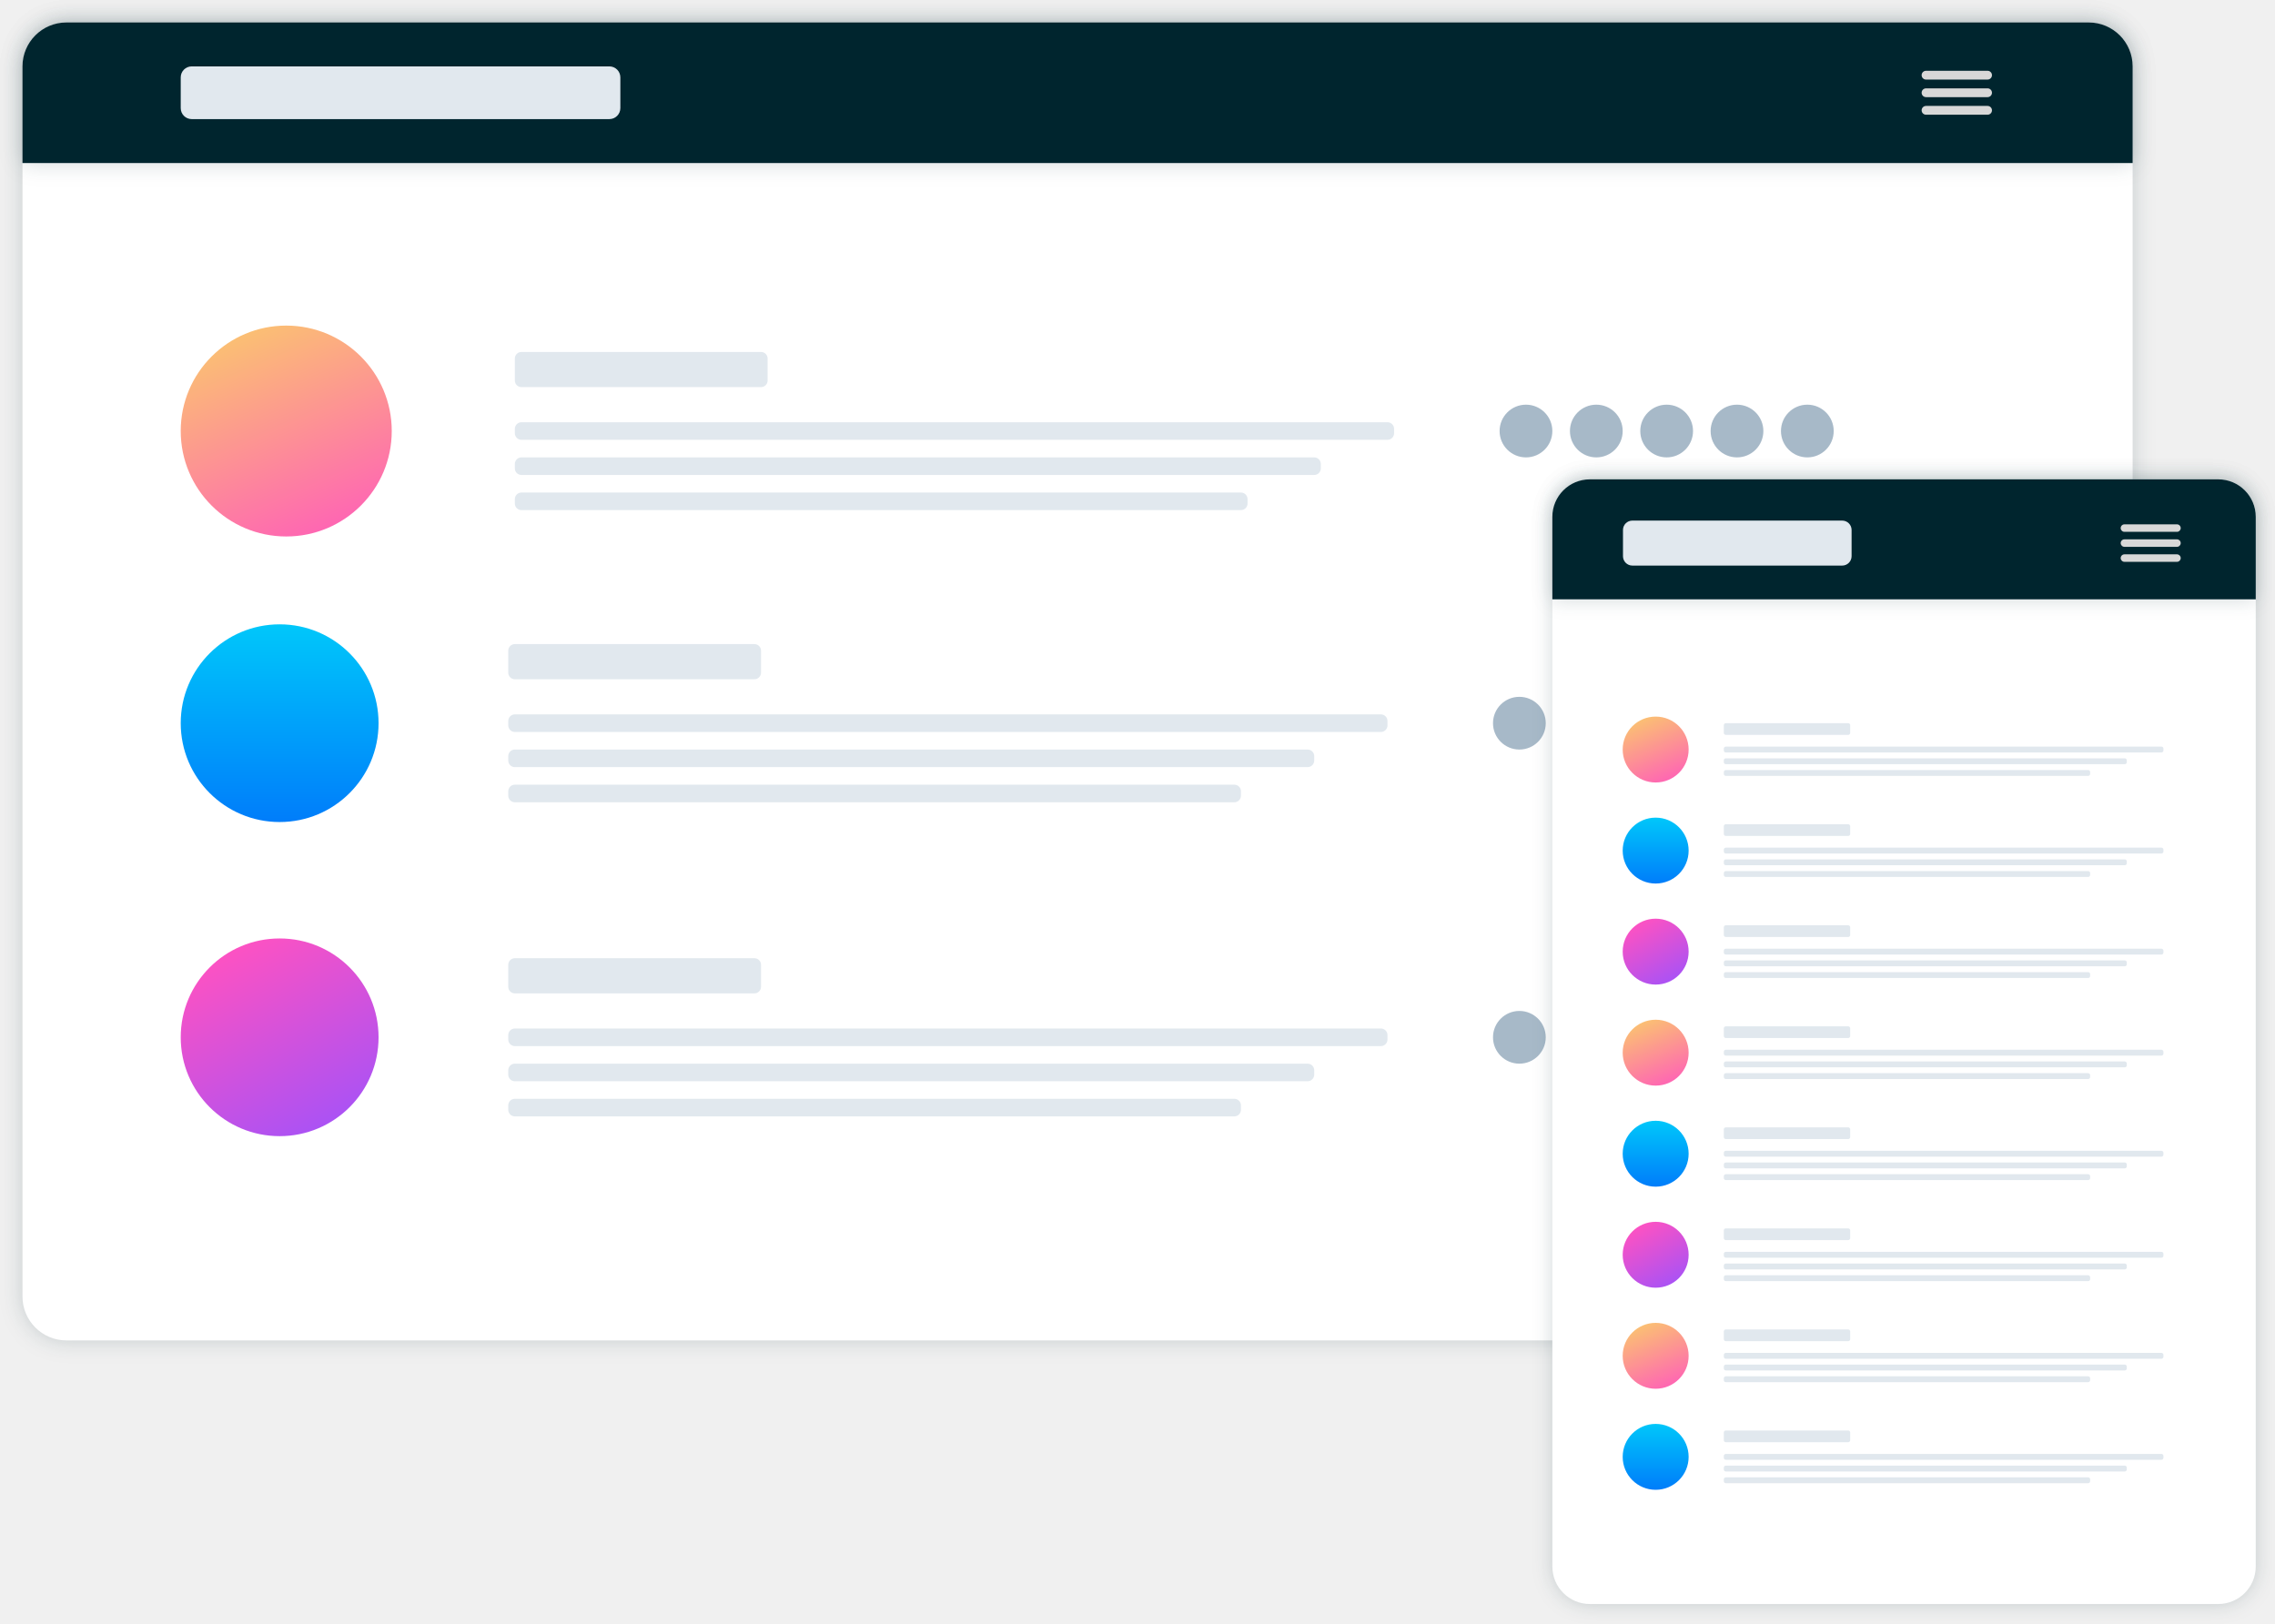
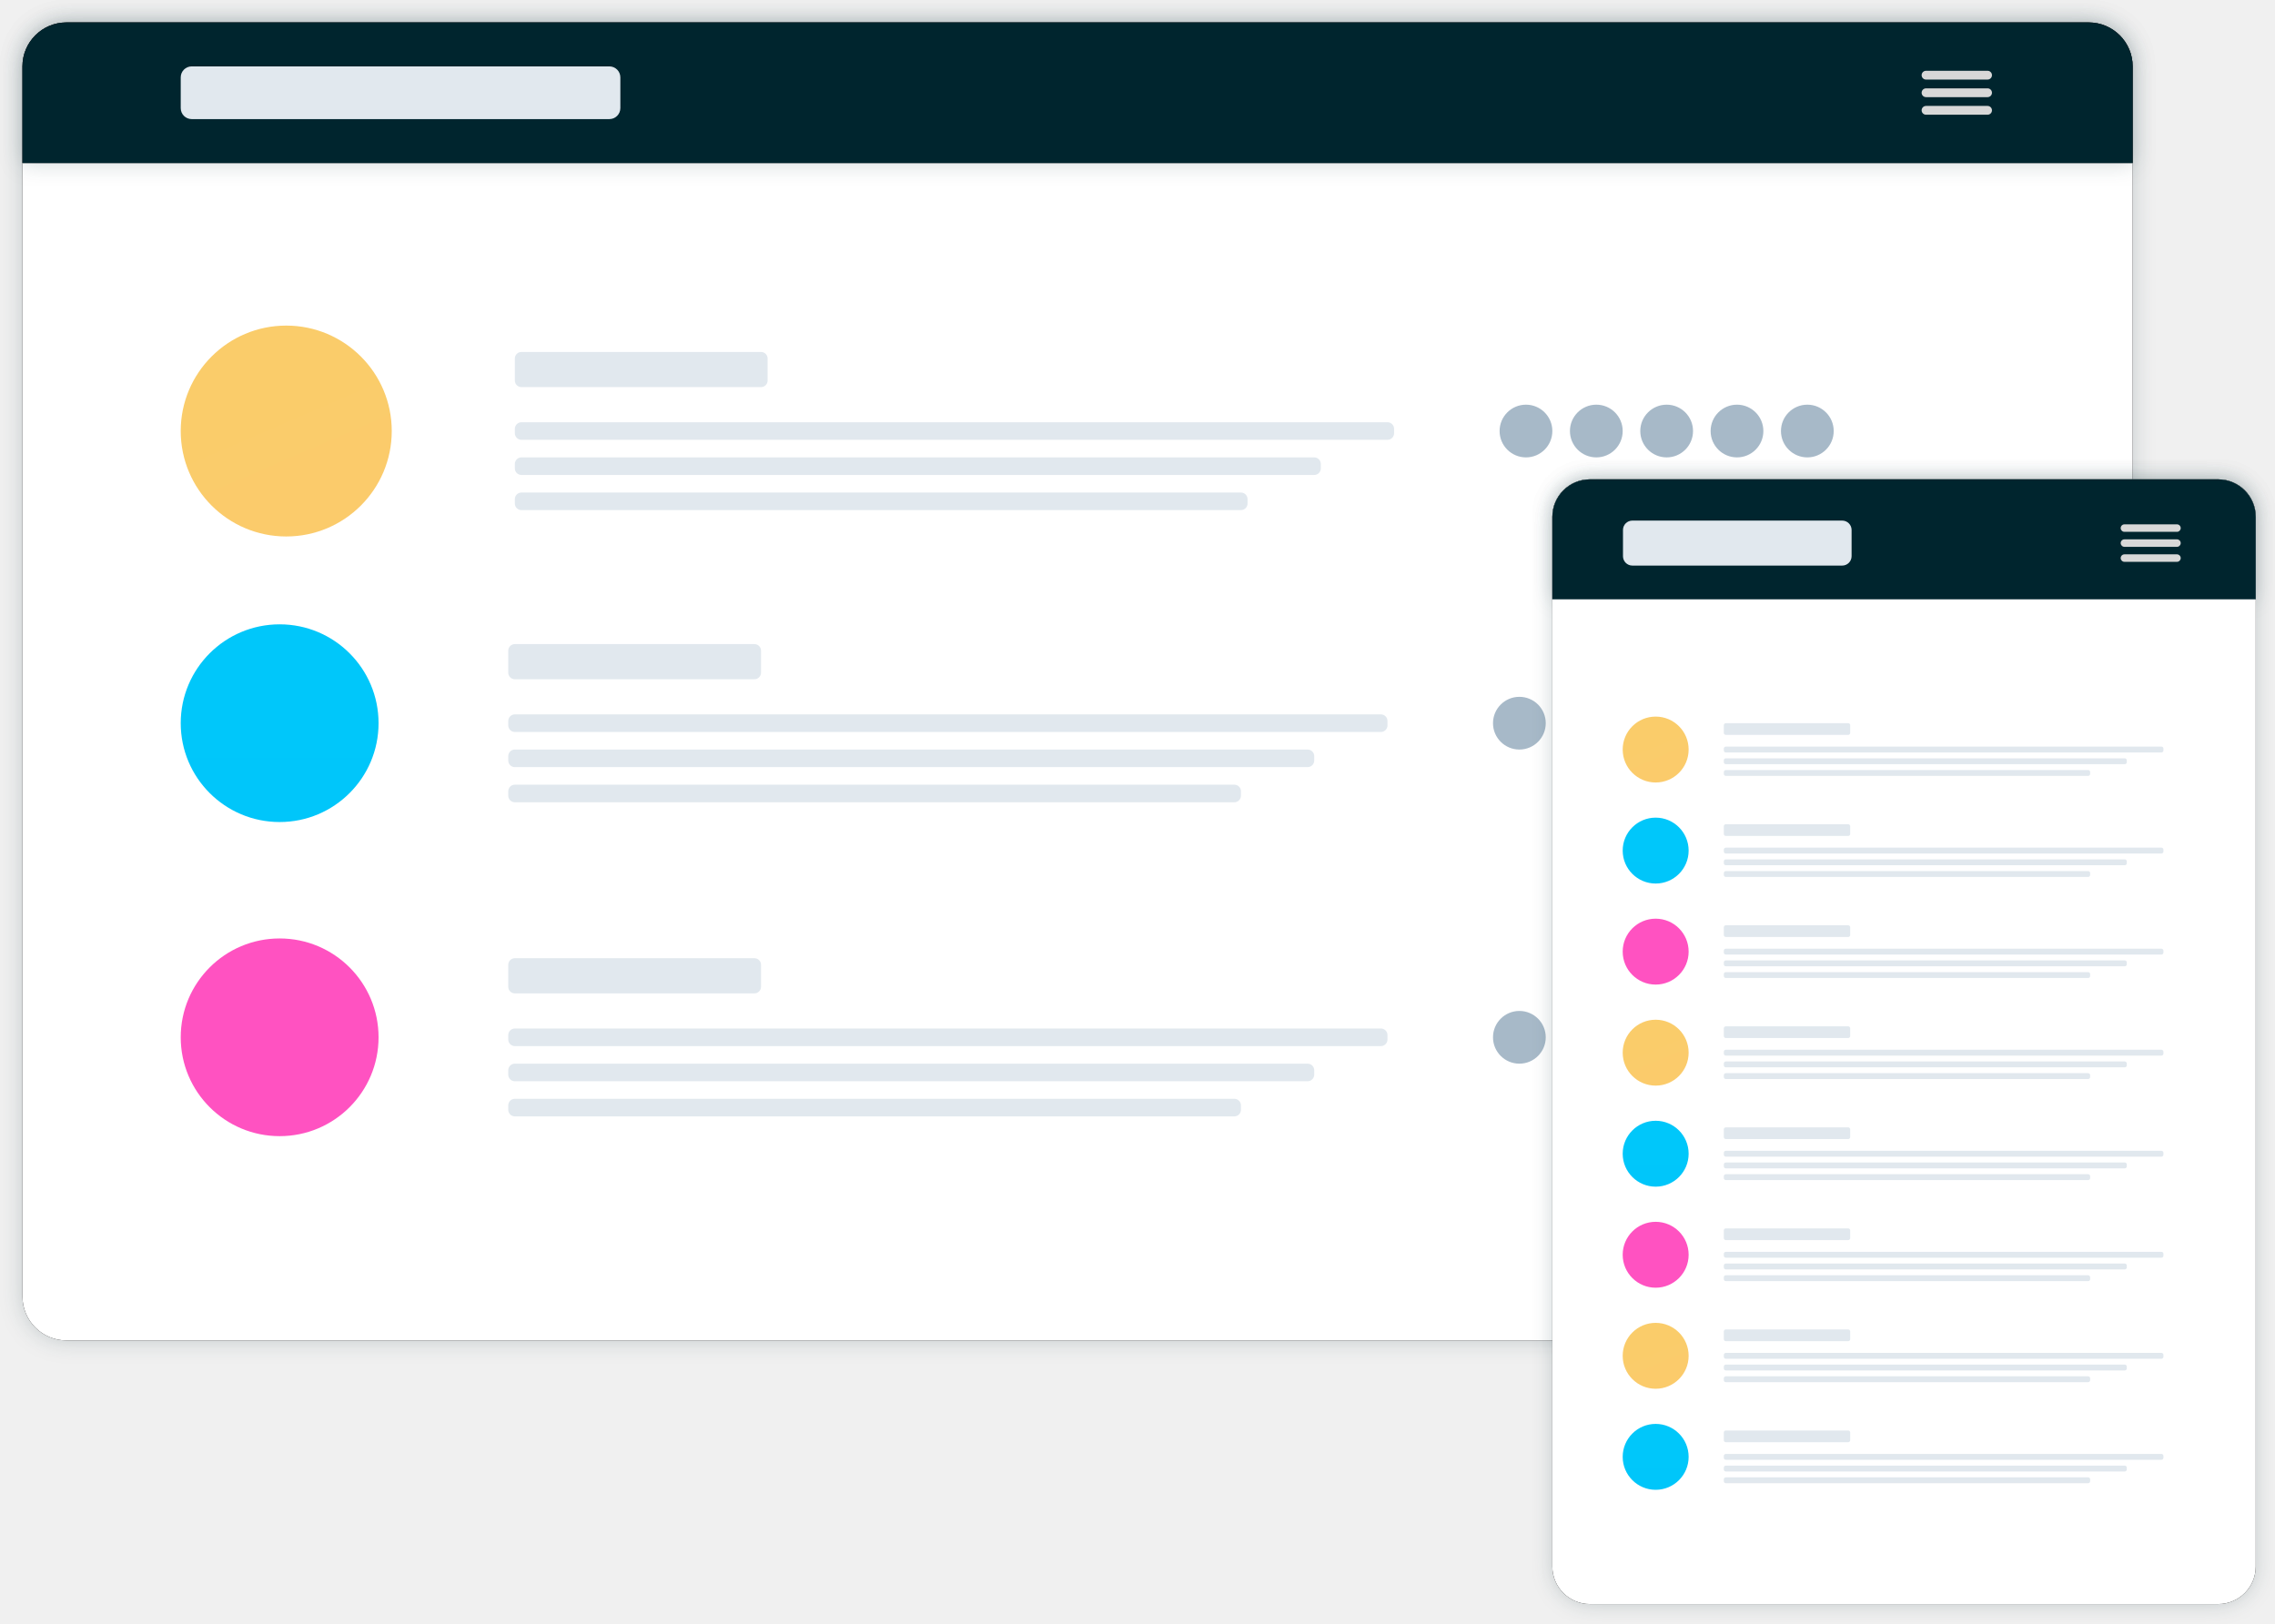
- <svg xmlns="http://www.w3.org/2000/svg" xmlns:xlink="http://www.w3.org/1999/xlink" width="709" height="506">
-   <defs>
-     <rect id="b" width="657.638" height="410.833" rx="13.701" />
-     <filter x="-1.6%" y="-2.6%" width="103.2%" height="105.1%" filterUnits="objectBoundingBox" id="a">
-       <feOffset in="SourceAlpha" result="shadowOffsetOuter1" />
-       <feGaussianBlur stdDeviation="3.5" in="shadowOffsetOuter1" result="shadowBlurOuter1" />
-       <feColorMatrix values="0 0 0 0 0 0 0 0 0 0.145 0 0 0 0 0.18 0 0 0 0.182 0" in="shadowBlurOuter1" />
-     </filter>
-     <path d="M13.7 0h630.237c7.567 0 13.7 6.134 13.7 13.7v30.122H0V13.701C0 6.134 6.134 0 13.7 0z" id="d" />
-     <filter x="-1.6%" y="-24%" width="103.2%" height="147.9%" filterUnits="objectBoundingBox" id="c">
-       <feOffset in="SourceAlpha" result="shadowOffsetOuter1" />
-       <feGaussianBlur stdDeviation="3.5" in="shadowOffsetOuter1" result="shadowBlurOuter1" />
-       <feColorMatrix values="0 0 0 0 0 0 0 0 0 0.145 0 0 0 0 0.18 0 0 0 0.182 0" in="shadowBlurOuter1" />
-     </filter>
-     <linearGradient x1="14.811%" y1="-22.362%" x2="75.996%" y2="119.406%" id="e">
-       <stop stop-color="#FAD961" offset="0%" />
-       <stop stop-color="#FF52C1" offset="100%" />
-     </linearGradient>
-     <linearGradient x1="50%" y1="0%" x2="50%" y2="100%" id="f">
-       <stop stop-color="#00C7FA" offset="0%" />
-       <stop stop-color="#007DFA" offset="100%" />
-     </linearGradient>
-     <linearGradient x1="28.973%" y1="0%" x2="90.2%" y2="111.244%" id="g">
-       <stop stop-color="#FF52C1" offset="0%" />
-       <stop stop-color="#9952FF" offset="100%" />
-     </linearGradient>
-     <path d="M11.691 0h195.83c6.457 0 11.692 5.234 11.692 11.691v327.195c0 6.457-5.235 11.692-11.692 11.692H11.691C5.234 350.578 0 345.343 0 338.886V11.691C0 5.234 5.234 0 11.691 0z" id="i" />
-     <filter x="-4.1%" y="-2.6%" width="108.2%" height="105.1%" filterUnits="objectBoundingBox" id="h">
-       <feOffset in="SourceAlpha" result="shadowOffsetOuter1" />
-       <feGaussianBlur stdDeviation="3" in="shadowOffsetOuter1" result="shadowBlurOuter1" />
-       <feColorMatrix values="0 0 0 0 0 0 0 0 0 0.145 0 0 0 0 0.18 0 0 0 0.182 0" in="shadowBlurOuter1" />
-     </filter>
-     <path d="M11.691 0h195.83c6.457 0 11.692 5.234 11.692 11.691v25.704H0V11.691C0 5.234 5.234 0 11.691 0z" id="k" />
-     <filter x="-4.1%" y="-24.1%" width="108.2%" height="148.1%" filterUnits="objectBoundingBox" id="j">
-       <feOffset in="SourceAlpha" result="shadowOffsetOuter1" />
-       <feGaussianBlur stdDeviation="3" in="shadowOffsetOuter1" result="shadowBlurOuter1" />
-       <feColorMatrix values="0 0 0 0 0 0 0 0 0 0.145 0 0 0 0 0.18 0 0 0 0.182 0" in="shadowBlurOuter1" />
-     </filter>
-   </defs>
-   <g fill="none" fill-rule="evenodd">
-     <g transform="translate(7 7)">
-       <use fill="#000" filter="url(#a)" xlink:href="#b" />
-       <use fill="#FFF" xlink:href="#b" />
-       <use fill="#000" filter="url(#c)" xlink:href="#d" />
-       <use fill="#00252E" xlink:href="#d" />
-       <rect fill="#E1E8EE" x="49.323" y="13.694" width="137.008" height="16.433" rx="3.425" />
-       <g transform="translate(591.874 15.064)" fill="#D8D8D8">
-         <rect width="21.921" height="2.739" rx="1.369" />
-         <rect y="5.478" width="21.921" height="2.739" rx="1.369" />
-         <rect y="10.956" width="21.921" height="2.739" rx="1.369" />
-       </g>
-       <g transform="translate(49.323 94.492)">
-         <ellipse fill="url(#e)" cx="32.882" cy="32.867" rx="32.882" ry="32.867" />
-         <g transform="translate(104.126 8.217)" fill="#E1E8EE">
-           <rect width="78.78" height="10.956" rx="2.055" />
-           <rect y="21.911" width="274.016" height="5.478" rx="2.055" />
-           <rect y="32.867" width="251.181" height="5.478" rx="2.055" />
-           <rect y="43.822" width="228.346" height="5.478" rx="2.055" />
-         </g>
-         <g transform="translate(411.024 24.65)" fill="#A7B9C8">
-           <ellipse cx="8.22" cy="8.217" rx="8.22" ry="8.217" />
-           <ellipse cx="52.063" cy="8.217" rx="8.22" ry="8.217" />
-           <ellipse cx="30.142" cy="8.217" rx="8.22" ry="8.217" />
-           <ellipse cx="73.984" cy="8.217" rx="8.22" ry="8.217" />
-           <ellipse cx="95.906" cy="8.217" rx="8.22" ry="8.217" />
-         </g>
-       </g>
-       <g transform="translate(49.323 187.614)">
-         <ellipse fill="url(#f)" cx="30.827" cy="30.813" rx="30.827" ry="30.813" />
-         <g transform="translate(102.07 6.162)" fill="#E1E8EE">
-           <rect width="78.78" height="10.956" rx="2.055" />
-           <rect y="21.911" width="274.016" height="5.478" rx="2.055" />
-           <rect y="32.867" width="251.181" height="5.478" rx="2.055" />
-           <rect y="43.822" width="228.346" height="5.478" rx="2.055" />
-         </g>
-         <g transform="translate(408.969 22.596)" fill="#A7B9C8">
-           <ellipse cx="8.22" cy="8.217" rx="8.22" ry="8.217" />
-           <ellipse cx="52.063" cy="8.217" rx="8.22" ry="8.217" />
-           <ellipse cx="30.142" cy="8.217" rx="8.22" ry="8.217" />
-         </g>
-       </g>
-       <g transform="translate(49.323 285.53)">
-         <ellipse fill="url(#g)" cx="30.827" cy="30.813" rx="30.827" ry="30.813" />
-         <g transform="translate(102.07 6.162)" fill="#E1E8EE">
-           <rect width="78.78" height="10.956" rx="2.055" />
-           <rect y="21.911" width="274.016" height="5.478" rx="2.055" />
-           <rect y="32.867" width="251.181" height="5.478" rx="2.055" />
-           <rect y="43.822" width="228.346" height="5.478" rx="2.055" />
-         </g>
-         <g transform="translate(408.969 22.596)" fill="#A7B9C8">
-           <ellipse cx="8.22" cy="8.217" rx="8.22" ry="8.217" />
-           <ellipse cx="52.063" cy="8.217" rx="8.22" ry="8.217" />
-           <ellipse cx="30.142" cy="8.217" rx="8.22" ry="8.217" />
-           <ellipse cx="73.984" cy="8.217" rx="8.22" ry="8.217" />
+ <svg xmlns="http://www.w3.org/2000/svg" width="709" height="506" viewBox="0 0 709 506" fill="none">
+   <g id="illustration-mockups">
+     <g id="desktop">
+       <g id="Vector" filter="url(#filter0_d_1_7)">
+         <path d="M650.937 7H20.701C13.134 7 7 13.134 7 20.701V404.132C7 411.699 13.134 417.833 20.701 417.833H650.937C658.504 417.833 664.638 411.699 664.638 404.132V20.701C664.638 13.134 658.504 7 650.937 7Z" fill="black" />
+       </g>
+       <path id="Vector_2" d="M650.937 7H20.701C13.134 7 7 13.134 7 20.701V404.132C7 411.699 13.134 417.833 20.701 417.833H650.937C658.504 417.833 664.638 411.699 664.638 404.132V20.701C664.638 13.134 658.504 7 650.937 7Z" fill="white" />
+       <g id="Vector_3" filter="url(#filter1_d_1_7)">
+         <path d="M20.7 7H650.937C658.504 7 664.637 13.134 664.637 20.7V50.822H7V20.701C7 13.134 13.134 7 20.7 7Z" fill="black" />
+       </g>
+       <path id="Vector_4" d="M20.7 7H650.937C658.504 7 664.637 13.134 664.637 20.7V50.822H7V20.701C7 13.134 13.134 7 20.7 7Z" fill="#00252E" />
+       <path id="Vector_5" d="M189.906 20.694H59.748C57.856 20.694 56.323 22.227 56.323 24.119V33.702C56.323 35.594 57.856 37.127 59.748 37.127H189.906C191.798 37.127 193.331 35.594 193.331 33.702V24.119C193.331 22.227 191.798 20.694 189.906 20.694Z" fill="#E1E8EE" />
+       <g id="Group">
+         <path id="Vector_6" d="M619.426 22.064H600.243C599.487 22.064 598.874 22.677 598.874 23.433V23.434C598.874 24.19 599.487 24.803 600.243 24.803H619.426C620.182 24.803 620.795 24.19 620.795 23.434V23.433C620.795 22.677 620.182 22.064 619.426 22.064Z" fill="#D8D8D8" />
+         <path id="Vector_7" d="M619.426 27.542H600.243C599.487 27.542 598.874 28.155 598.874 28.911V28.912C598.874 29.668 599.487 30.281 600.243 30.281H619.426C620.182 30.281 620.795 29.668 620.795 28.912V28.911C620.795 28.155 620.182 27.542 619.426 27.542Z" fill="#D8D8D8" />
+         <path id="Vector_8" d="M619.426 33.02H600.243C599.487 33.02 598.874 33.633 598.874 34.389V34.39C598.874 35.146 599.487 35.759 600.243 35.759H619.426C620.182 35.759 620.795 35.146 620.795 34.39V34.389C620.795 33.633 620.182 33.02 619.426 33.02Z" fill="#D8D8D8" />
+       </g>
+       <g id="desktop__item">
+         <path id="Vector_9" d="M89.205 167.226C107.365 167.226 122.087 152.511 122.087 134.359C122.087 116.207 107.365 101.492 89.205 101.492C71.045 101.492 56.323 116.207 56.323 134.359C56.323 152.511 71.045 167.226 89.205 167.226Z" fill="url(#paint0_linear_1_7)" />
+         <g id="Group_2">
+           <path id="Vector_10" d="M237.174 109.709H162.504C161.369 109.709 160.449 110.629 160.449 111.764V118.61C160.449 119.745 161.369 120.665 162.504 120.665H237.174C238.309 120.665 239.229 119.745 239.229 118.61V111.764C239.229 110.629 238.309 109.709 237.174 109.709Z" fill="#E1E8EE" />
+           <path id="Vector_11" d="M432.41 131.62H162.504C161.369 131.62 160.449 132.54 160.449 133.675V135.043C160.449 136.178 161.369 137.098 162.504 137.098H432.41C433.545 137.098 434.465 136.178 434.465 135.043V133.675C434.465 132.54 433.545 131.62 432.41 131.62Z" fill="#E1E8EE" />
+           <path id="Vector_12" d="M409.575 142.576H162.504C161.369 142.576 160.449 143.496 160.449 144.631V145.999C160.449 147.134 161.369 148.054 162.504 148.054H409.575C410.71 148.054 411.63 147.134 411.63 145.999V144.631C411.63 143.496 410.71 142.576 409.575 142.576Z" fill="#E1E8EE" />
+           <path id="Vector_13" d="M386.74 153.531H162.504C161.369 153.531 160.449 154.451 160.449 155.586V156.954C160.449 158.089 161.369 159.009 162.504 159.009H386.74C387.875 159.009 388.795 158.089 388.795 156.954V155.586C388.795 154.451 387.875 153.531 386.74 153.531Z" fill="#E1E8EE" />
+         </g>
+         <g id="Group_3">
+           <path id="Vector_14" d="M475.567 142.576C480.107 142.576 483.787 138.897 483.787 134.359C483.787 129.821 480.107 126.142 475.567 126.142C471.027 126.142 467.347 129.821 467.347 134.359C467.347 138.897 471.027 142.576 475.567 142.576Z" fill="#A7B9C8" />
+           <path id="Vector_15" d="M519.41 142.576C523.95 142.576 527.63 138.897 527.63 134.359C527.63 129.821 523.95 126.142 519.41 126.142C514.87 126.142 511.19 129.821 511.19 134.359C511.19 138.897 514.87 142.576 519.41 142.576Z" fill="#A7B9C8" />
+           <path id="Vector_16" d="M497.489 142.576C502.029 142.576 505.709 138.897 505.709 134.359C505.709 129.821 502.029 126.142 497.489 126.142C492.949 126.142 489.269 129.821 489.269 134.359C489.269 138.897 492.949 142.576 497.489 142.576Z" fill="#A7B9C8" />
+           <path id="Vector_17" d="M541.331 142.576C545.871 142.576 549.551 138.897 549.551 134.359C549.551 129.821 545.871 126.142 541.331 126.142C536.791 126.142 533.111 129.821 533.111 134.359C533.111 138.897 536.791 142.576 541.331 142.576Z" fill="#A7B9C8" />
+           <path id="Vector_18" d="M563.253 142.576C567.793 142.576 571.473 138.897 571.473 134.359C571.473 129.821 567.793 126.142 563.253 126.142C558.713 126.142 555.033 129.821 555.033 134.359C555.033 138.897 558.713 142.576 563.253 142.576Z" fill="#A7B9C8" />
+         </g>
+       </g>
+       <g id="desktop__item_2">
+         <path id="Vector_19" d="M87.15 256.24C104.175 256.24 117.977 242.445 117.977 225.427C117.977 208.409 104.175 194.614 87.15 194.614C70.125 194.614 56.323 208.409 56.323 225.427C56.323 242.445 70.125 256.24 87.15 256.24Z" fill="url(#paint1_linear_1_7)" />
+         <g id="Group_4">
+           <path id="Vector_20" d="M235.118 200.776H160.448C159.313 200.776 158.393 201.696 158.393 202.831V209.677C158.393 210.812 159.313 211.732 160.448 211.732H235.118C236.253 211.732 237.173 210.812 237.173 209.677V202.831C237.173 201.696 236.253 200.776 235.118 200.776Z" fill="#E1E8EE" />
+           <path id="Vector_21" d="M430.354 222.687H160.448C159.313 222.687 158.393 223.607 158.393 224.742V226.11C158.393 227.245 159.313 228.165 160.448 228.165H430.354C431.489 228.165 432.409 227.245 432.409 226.11V224.742C432.409 223.607 431.489 222.687 430.354 222.687Z" fill="#E1E8EE" />
+           <path id="Vector_22" d="M407.519 233.643H160.448C159.313 233.643 158.393 234.563 158.393 235.698V237.066C158.393 238.201 159.313 239.121 160.448 239.121H407.519C408.654 239.121 409.574 238.201 409.574 237.066V235.698C409.574 234.563 408.654 233.643 407.519 233.643Z" fill="#E1E8EE" />
+           <path id="Vector_23" d="M384.684 244.598H160.448C159.313 244.598 158.393 245.518 158.393 246.653V248.021C158.393 249.156 159.313 250.076 160.448 250.076H384.684C385.819 250.076 386.739 249.156 386.739 248.021V246.653C386.739 245.518 385.819 244.598 384.684 244.598Z" fill="#E1E8EE" />
+         </g>
+         <g id="Group_5">
+           <path id="Vector_24" d="M473.512 233.644C478.052 233.644 481.732 229.965 481.732 225.427C481.732 220.889 478.052 217.21 473.512 217.21C468.972 217.21 465.292 220.889 465.292 225.427C465.292 229.965 468.972 233.644 473.512 233.644Z" fill="#A7B9C8" />
+           <path id="Vector_25" d="M517.355 233.644C521.895 233.644 525.575 229.965 525.575 225.427C525.575 220.889 521.895 217.21 517.355 217.21C512.815 217.21 509.135 220.889 509.135 225.427C509.135 229.965 512.815 233.644 517.355 233.644Z" fill="#A7B9C8" />
+           <path id="Vector_26" d="M495.434 233.644C499.974 233.644 503.654 229.965 503.654 225.427C503.654 220.889 499.974 217.21 495.434 217.21C490.894 217.21 487.214 220.889 487.214 225.427C487.214 229.965 490.894 233.644 495.434 233.644Z" fill="#A7B9C8" />
+         </g>
+       </g>
+       <g id="desktop__item_3">
+         <path id="Vector_27" d="M87.15 354.156C104.175 354.156 117.977 340.361 117.977 323.343C117.977 306.325 104.175 292.53 87.15 292.53C70.125 292.53 56.323 306.325 56.323 323.343C56.323 340.361 70.125 354.156 87.15 354.156Z" fill="url(#paint2_linear_1_7)" />
+         <g id="Group_6">
+           <path id="Vector_28" d="M235.118 298.692H160.448C159.313 298.692 158.393 299.612 158.393 300.747V307.593C158.393 308.728 159.313 309.648 160.448 309.648H235.118C236.253 309.648 237.173 308.728 237.173 307.593V300.747C237.173 299.612 236.253 298.692 235.118 298.692Z" fill="#E1E8EE" />
+           <path id="Vector_29" d="M430.354 320.603H160.448C159.313 320.603 158.393 321.523 158.393 322.658V324.026C158.393 325.161 159.313 326.081 160.448 326.081H430.354C431.489 326.081 432.409 325.161 432.409 324.026V322.658C432.409 321.523 431.489 320.603 430.354 320.603Z" fill="#E1E8EE" />
+           <path id="Vector_30" d="M407.519 331.559H160.448C159.313 331.559 158.393 332.479 158.393 333.614V334.982C158.393 336.117 159.313 337.037 160.448 337.037H407.519C408.654 337.037 409.574 336.117 409.574 334.982V333.614C409.574 332.479 408.654 331.559 407.519 331.559Z" fill="#E1E8EE" />
+           <path id="Vector_31" d="M384.684 342.514H160.448C159.313 342.514 158.393 343.434 158.393 344.569V345.937C158.393 347.072 159.313 347.992 160.448 347.992H384.684C385.819 347.992 386.739 347.072 386.739 345.937V344.569C386.739 343.434 385.819 342.514 384.684 342.514Z" fill="#E1E8EE" />
+         </g>
+         <g id="Group_7">
+           <path id="Vector_32" d="M473.512 331.56C478.052 331.56 481.732 327.881 481.732 323.343C481.732 318.805 478.052 315.126 473.512 315.126C468.972 315.126 465.292 318.805 465.292 323.343C465.292 327.881 468.972 331.56 473.512 331.56Z" fill="#A7B9C8" />
+           <path id="Vector_33" d="M517.355 331.56C521.895 331.56 525.575 327.881 525.575 323.343C525.575 318.805 521.895 315.126 517.355 315.126C512.815 315.126 509.135 318.805 509.135 323.343C509.135 327.881 512.815 331.56 517.355 331.56Z" fill="#A7B9C8" />
+           <path id="Vector_34" d="M495.434 331.56C499.974 331.56 503.654 327.881 503.654 323.343C503.654 318.805 499.974 315.126 495.434 315.126C490.894 315.126 487.214 318.805 487.214 323.343C487.214 327.881 490.894 331.56 495.434 331.56Z" fill="#A7B9C8" />
+           <path id="Vector_35" d="M539.276 331.56C543.816 331.56 547.496 327.881 547.496 323.343C547.496 318.805 543.816 315.126 539.276 315.126C534.736 315.126 531.056 318.805 531.056 323.343C531.056 327.881 534.736 331.56 539.276 331.56Z" fill="#A7B9C8" />
        </g>
      </g>
    </g>
-     <g transform="translate(483.787 149.422)">
-       <use fill="#000" filter="url(#h)" xlink:href="#i" />
-       <use fill="#FFF" xlink:href="#i" />
-     </g>
-     <g transform="translate(483.787 149.422)">
-       <use fill="#000" filter="url(#j)" xlink:href="#k" />
-       <use fill="#00252E" xlink:href="#k" />
-     </g>
-     <g transform="translate(505.8 162.277)">
-       <rect fill="#E1E8EE" width="71.244" height="14.023" rx="2.923" />
-       <g transform="translate(155.111 1.169)" fill="#D8D8D8">
-         <rect width="18.706" height="2.337" rx="1.169" />
-         <rect y="4.674" width="18.706" height="2.337" rx="1.169" />
-         <rect y="9.349" width="18.706" height="2.337" rx="1.169" />
-       </g>
-     </g>
-     <g transform="translate(505.709 223.372)">
-       <ellipse fill="url(#e)" cx="10.276" cy="10.271" rx="10.276" ry="10.271" />
-       <g transform="translate(31.512 2.054)" fill="#E1E8EE">
-         <rect width="39.39" height="3.652" rx=".63" />
-         <rect y="7.304" width="137.008" height="1.826" rx=".63" />
-         <rect y="10.956" width="125.591" height="1.826" rx=".63" />
-         <rect y="14.607" width="114.173" height="1.826" rx=".63" />
-       </g>
-     </g>
-     <g transform="translate(505.709 317.864)">
-       <ellipse fill="url(#e)" cx="10.276" cy="10.271" rx="10.276" ry="10.271" />
-       <g transform="translate(31.512 2.054)" fill="#E1E8EE">
-         <rect width="39.39" height="3.652" rx=".63" />
-         <rect y="7.304" width="137.008" height="1.826" rx=".63" />
-         <rect y="10.956" width="125.591" height="1.826" rx=".63" />
-         <rect y="14.607" width="114.173" height="1.826" rx=".63" />
-       </g>
-     </g>
-     <g transform="translate(505.709 254.87)">
-       <g transform="translate(31.512 2.054)" fill="#E1E8EE">
-         <rect width="39.39" height="3.652" rx=".63" />
-         <rect y="7.304" width="137.008" height="1.826" rx=".63" />
-         <rect y="10.956" width="125.591" height="1.826" rx=".63" />
-         <rect y="14.607" width="114.173" height="1.826" rx=".63" />
-       </g>
-       <ellipse fill="url(#f)" cx="10.276" cy="10.271" rx="10.276" ry="10.271" />
-     </g>
-     <g transform="translate(505.709 349.361)">
-       <g transform="translate(31.512 2.054)" fill="#E1E8EE">
-         <rect width="39.39" height="3.652" rx=".63" />
-         <rect y="7.304" width="137.008" height="1.826" rx=".63" />
-         <rect y="10.956" width="125.591" height="1.826" rx=".63" />
-         <rect y="14.607" width="114.173" height="1.826" rx=".63" />
-       </g>
-       <ellipse fill="url(#f)" cx="10.276" cy="10.271" rx="10.276" ry="10.271" />
-     </g>
-     <g transform="translate(505.709 286.367)">
-       <g transform="translate(31.512 2.054)" fill="#E1E8EE">
-         <rect width="39.39" height="3.652" rx=".63" />
-         <rect y="7.304" width="137.008" height="1.826" rx=".63" />
-         <rect y="10.956" width="125.591" height="1.826" rx=".63" />
-         <rect y="14.607" width="114.173" height="1.826" rx=".63" />
-       </g>
-       <ellipse fill="url(#g)" cx="10.276" cy="10.271" rx="10.276" ry="10.271" />
-     </g>
-     <g transform="translate(505.709 380.858)">
-       <g transform="translate(31.512 2.054)" fill="#E1E8EE">
-         <rect width="39.39" height="3.652" rx=".63" />
-         <rect y="7.304" width="137.008" height="1.826" rx=".63" />
-         <rect y="10.956" width="125.591" height="1.826" rx=".63" />
-         <rect y="14.607" width="114.173" height="1.826" rx=".63" />
-       </g>
-       <ellipse fill="url(#g)" cx="10.276" cy="10.271" rx="10.276" ry="10.271" />
-     </g>
-     <g transform="translate(505.709 412.356)">
-       <ellipse fill="url(#e)" cx="10.276" cy="10.271" rx="10.276" ry="10.271" />
-       <g transform="translate(31.512 2.054)" fill="#E1E8EE">
-         <rect width="39.39" height="3.652" rx=".63" />
-         <rect y="7.304" width="137.008" height="1.826" rx=".63" />
-         <rect y="10.956" width="125.591" height="1.826" rx=".63" />
-         <rect y="14.607" width="114.173" height="1.826" rx=".63" />
-       </g>
-     </g>
-     <g transform="translate(505.709 443.853)">
-       <g transform="translate(31.512 2.054)" fill="#E1E8EE">
-         <rect width="39.39" height="3.652" rx=".63" />
-         <rect y="7.304" width="137.008" height="1.826" rx=".63" />
-         <rect y="10.956" width="125.591" height="1.826" rx=".63" />
-         <rect y="14.607" width="114.173" height="1.826" rx=".63" />
-       </g>
-       <ellipse fill="url(#f)" cx="10.276" cy="10.271" rx="10.276" ry="10.271" />
+     <g id="mobile">
+       <g id="Group_8">
+         <g id="Vector_36" filter="url(#filter2_d_1_7)">
+           <path d="M495.478 149.422H691.308C697.765 149.422 703 154.656 703 161.113V186.817H483.787V161.113C483.787 154.656 489.021 149.422 495.478 149.422Z" fill="black" />
+         </g>
+       </g>
+       <g id="Group_9">
+         <g id="Vector_37" filter="url(#filter3_d_1_7)">
+           <path d="M495.478 149.422H691.308C697.765 149.422 703 154.656 703 161.113V488.308C703 494.765 697.765 500 691.308 500H495.478C489.021 500 483.787 494.765 483.787 488.308V161.113C483.787 154.656 489.021 149.422 495.478 149.422Z" fill="black" />
+         </g>
+         <path id="Vector_38" d="M495.478 149.422H691.308C697.765 149.422 703 154.656 703 161.113V488.308C703 494.765 697.765 500 691.308 500H495.478C489.021 500 483.787 494.765 483.787 488.308V161.113C483.787 154.656 489.021 149.422 495.478 149.422Z" fill="white" />
+       </g>
+       <path id="Vector_39" d="M495.478 149.422H691.308C697.765 149.422 703 154.656 703 161.113V186.817H483.787V161.113C483.787 154.656 489.021 149.422 495.478 149.422Z" fill="#00252E" />
+       <g id="Group_10">
+         <path id="Vector_40" d="M574.121 162.277H508.723C507.109 162.277 505.8 163.586 505.8 165.2V173.377C505.8 174.991 507.109 176.3 508.723 176.3H574.121C575.735 176.3 577.044 174.991 577.044 173.377V165.2C577.044 163.586 575.735 162.277 574.121 162.277Z" fill="#E1E8EE" />
+         <g id="Group_11">
+           <path id="Vector_41" d="M678.448 163.446H662.08C661.434 163.446 660.911 163.969 660.911 164.614C660.911 165.26 661.434 165.783 662.08 165.783H678.448C679.094 165.783 679.617 165.26 679.617 164.614C679.617 163.969 679.094 163.446 678.448 163.446Z" fill="#D8D8D8" />
+           <path id="Vector_42" d="M678.448 168.12H662.08C661.434 168.12 660.911 168.643 660.911 169.288C660.911 169.934 661.434 170.457 662.08 170.457H678.448C679.094 170.457 679.617 169.934 679.617 169.288C679.617 168.643 679.094 168.12 678.448 168.12Z" fill="#D8D8D8" />
+           <path id="Vector_43" d="M678.448 172.795H662.08C661.434 172.795 660.911 173.318 660.911 173.963C660.911 174.609 661.434 175.132 662.08 175.132H678.448C679.094 175.132 679.617 174.609 679.617 173.963C679.617 173.318 679.094 172.795 678.448 172.795Z" fill="#D8D8D8" />
+         </g>
+       </g>
+       <g id="mobile__item">
+         <path id="Vector_44" d="M515.985 243.914C521.66 243.914 526.261 239.316 526.261 233.643C526.261 227.97 521.66 223.372 515.985 223.372C510.31 223.372 505.709 227.97 505.709 233.643C505.709 239.316 510.31 243.914 515.985 243.914Z" fill="url(#paint3_linear_1_7)" />
+         <g id="Group_12">
+           <path id="Vector_45" d="M575.981 225.426H537.851C537.503 225.426 537.221 225.708 537.221 226.056V228.448C537.221 228.796 537.503 229.078 537.851 229.078H575.981C576.329 229.078 576.611 228.796 576.611 228.448V226.056C576.611 225.708 576.329 225.426 575.981 225.426Z" fill="#E1E8EE" />
+           <path id="Vector_46" d="M673.599 232.73H537.851C537.503 232.73 537.221 233.012 537.221 233.36V233.926C537.221 234.274 537.503 234.556 537.851 234.556H673.599C673.947 234.556 674.229 234.274 674.229 233.926V233.36C674.229 233.012 673.947 232.73 673.599 232.73Z" fill="#E1E8EE" />
+           <path id="Vector_47" d="M662.182 236.382H537.851C537.503 236.382 537.221 236.664 537.221 237.012V237.578C537.221 237.926 537.503 238.208 537.851 238.208H662.182C662.53 238.208 662.812 237.926 662.812 237.578V237.012C662.812 236.664 662.53 236.382 662.182 236.382Z" fill="#E1E8EE" />
+           <path id="Vector_48" d="M650.764 240.033H537.851C537.503 240.033 537.221 240.315 537.221 240.663V241.229C537.221 241.577 537.503 241.859 537.851 241.859H650.764C651.112 241.859 651.394 241.577 651.394 241.229V240.663C651.394 240.315 651.112 240.033 650.764 240.033Z" fill="#E1E8EE" />
+         </g>
+       </g>
+       <g id="mobile__item_2">
+         <path id="Vector_49" d="M515.985 338.406C521.66 338.406 526.261 333.808 526.261 328.135C526.261 322.462 521.66 317.864 515.985 317.864C510.31 317.864 505.709 322.462 505.709 328.135C505.709 333.808 510.31 338.406 515.985 338.406Z" fill="url(#paint4_linear_1_7)" />
+         <g id="Group_13">
+           <path id="Vector_50" d="M575.981 319.918H537.851C537.503 319.918 537.221 320.2 537.221 320.548V322.94C537.221 323.288 537.503 323.57 537.851 323.57H575.981C576.329 323.57 576.611 323.288 576.611 322.94V320.548C576.611 320.2 576.329 319.918 575.981 319.918Z" fill="#E1E8EE" />
+           <path id="Vector_51" d="M673.599 327.222H537.851C537.503 327.222 537.221 327.504 537.221 327.852V328.418C537.221 328.766 537.503 329.048 537.851 329.048H673.599C673.947 329.048 674.229 328.766 674.229 328.418V327.852C674.229 327.504 673.947 327.222 673.599 327.222Z" fill="#E1E8EE" />
+           <path id="Vector_52" d="M662.182 330.874H537.851C537.503 330.874 537.221 331.156 537.221 331.504V332.07C537.221 332.418 537.503 332.7 537.851 332.7H662.182C662.53 332.7 662.812 332.418 662.812 332.07V331.504C662.812 331.156 662.53 330.874 662.182 330.874Z" fill="#E1E8EE" />
+           <path id="Vector_53" d="M650.764 334.525H537.851C537.503 334.525 537.221 334.807 537.221 335.155V335.721C537.221 336.069 537.503 336.351 537.851 336.351H650.764C651.112 336.351 651.394 336.069 651.394 335.721V335.155C651.394 334.807 651.112 334.525 650.764 334.525Z" fill="#E1E8EE" />
+         </g>
+       </g>
+       <g id="mobile__item_3">
+         <g id="Group_14">
+           <path id="Vector_54" d="M575.981 256.924H537.851C537.503 256.924 537.221 257.206 537.221 257.554V259.946C537.221 260.294 537.503 260.576 537.851 260.576H575.981C576.329 260.576 576.611 260.294 576.611 259.946V257.554C576.611 257.206 576.329 256.924 575.981 256.924Z" fill="#E1E8EE" />
+           <path id="Vector_55" d="M673.599 264.228H537.851C537.503 264.228 537.221 264.51 537.221 264.858V265.424C537.221 265.772 537.503 266.054 537.851 266.054H673.599C673.947 266.054 674.229 265.772 674.229 265.424V264.858C674.229 264.51 673.947 264.228 673.599 264.228Z" fill="#E1E8EE" />
+           <path id="Vector_56" d="M662.182 267.88H537.851C537.503 267.88 537.221 268.162 537.221 268.51V269.076C537.221 269.424 537.503 269.706 537.851 269.706H662.182C662.53 269.706 662.812 269.424 662.812 269.076V268.51C662.812 268.162 662.53 267.88 662.182 267.88Z" fill="#E1E8EE" />
+           <path id="Vector_57" d="M650.764 271.531H537.851C537.503 271.531 537.221 271.813 537.221 272.161V272.727C537.221 273.075 537.503 273.357 537.851 273.357H650.764C651.112 273.357 651.394 273.075 651.394 272.727V272.161C651.394 271.813 651.112 271.531 650.764 271.531Z" fill="#E1E8EE" />
+         </g>
+         <path id="Vector_58" d="M515.985 275.412C521.66 275.412 526.261 270.814 526.261 265.141C526.261 259.468 521.66 254.87 515.985 254.87C510.31 254.87 505.709 259.468 505.709 265.141C505.709 270.814 510.31 275.412 515.985 275.412Z" fill="url(#paint5_linear_1_7)" />
+       </g>
+       <g id="mobile__item_4">
+         <g id="Group_15">
+           <path id="Vector_59" d="M575.981 351.415H537.851C537.503 351.415 537.221 351.697 537.221 352.045V354.437C537.221 354.785 537.503 355.067 537.851 355.067H575.981C576.329 355.067 576.611 354.785 576.611 354.437V352.045C576.611 351.697 576.329 351.415 575.981 351.415Z" fill="#E1E8EE" />
+           <path id="Vector_60" d="M673.599 358.719H537.851C537.503 358.719 537.221 359.001 537.221 359.349V359.915C537.221 360.263 537.503 360.545 537.851 360.545H673.599C673.947 360.545 674.229 360.263 674.229 359.915V359.349C674.229 359.001 673.947 358.719 673.599 358.719Z" fill="#E1E8EE" />
+           <path id="Vector_61" d="M662.182 362.371H537.851C537.503 362.371 537.221 362.653 537.221 363.001V363.567C537.221 363.915 537.503 364.197 537.851 364.197H662.182C662.53 364.197 662.812 363.915 662.812 363.567V363.001C662.812 362.653 662.53 362.371 662.182 362.371Z" fill="#E1E8EE" />
+           <path id="Vector_62" d="M650.764 366.022H537.851C537.503 366.022 537.221 366.304 537.221 366.652V367.218C537.221 367.566 537.503 367.848 537.851 367.848H650.764C651.112 367.848 651.394 367.566 651.394 367.218V366.652C651.394 366.304 651.112 366.022 650.764 366.022Z" fill="#E1E8EE" />
+         </g>
+         <path id="Vector_63" d="M515.985 369.903C521.66 369.903 526.261 365.305 526.261 359.632C526.261 353.959 521.66 349.361 515.985 349.361C510.31 349.361 505.709 353.959 505.709 359.632C505.709 365.305 510.31 369.903 515.985 369.903Z" fill="url(#paint6_linear_1_7)" />
+       </g>
+       <g id="mobile__item_5">
+         <g id="Group_16">
+           <path id="Vector_64" d="M575.981 288.421H537.851C537.503 288.421 537.221 288.703 537.221 289.051V291.443C537.221 291.791 537.503 292.073 537.851 292.073H575.981C576.329 292.073 576.611 291.791 576.611 291.443V289.051C576.611 288.703 576.329 288.421 575.981 288.421Z" fill="#E1E8EE" />
+           <path id="Vector_65" d="M673.599 295.725H537.851C537.503 295.725 537.221 296.007 537.221 296.355V296.921C537.221 297.269 537.503 297.551 537.851 297.551H673.599C673.947 297.551 674.229 297.269 674.229 296.921V296.355C674.229 296.007 673.947 295.725 673.599 295.725Z" fill="#E1E8EE" />
+           <path id="Vector_66" d="M662.182 299.377H537.851C537.503 299.377 537.221 299.659 537.221 300.007V300.573C537.221 300.921 537.503 301.203 537.851 301.203H662.182C662.53 301.203 662.812 300.921 662.812 300.573V300.007C662.812 299.659 662.53 299.377 662.182 299.377Z" fill="#E1E8EE" />
+           <path id="Vector_67" d="M650.764 303.028H537.851C537.503 303.028 537.221 303.31 537.221 303.658V304.224C537.221 304.572 537.503 304.854 537.851 304.854H650.764C651.112 304.854 651.394 304.572 651.394 304.224V303.658C651.394 303.31 651.112 303.028 650.764 303.028Z" fill="#E1E8EE" />
+         </g>
+         <path id="Vector_68" d="M515.985 306.909C521.66 306.909 526.261 302.311 526.261 296.638C526.261 290.965 521.66 286.367 515.985 286.367C510.31 286.367 505.709 290.965 505.709 296.638C505.709 302.311 510.31 306.909 515.985 306.909Z" fill="url(#paint7_linear_1_7)" />
+       </g>
+       <g id="mobile__item_6">
+         <g id="Group_17">
+           <path id="Vector_69" d="M575.981 382.912H537.851C537.503 382.912 537.221 383.194 537.221 383.542V385.934C537.221 386.282 537.503 386.564 537.851 386.564H575.981C576.329 386.564 576.611 386.282 576.611 385.934V383.542C576.611 383.194 576.329 382.912 575.981 382.912Z" fill="#E1E8EE" />
+           <path id="Vector_70" d="M673.599 390.216H537.851C537.503 390.216 537.221 390.498 537.221 390.846V391.412C537.221 391.76 537.503 392.042 537.851 392.042H673.599C673.947 392.042 674.229 391.76 674.229 391.412V390.846C674.229 390.498 673.947 390.216 673.599 390.216Z" fill="#E1E8EE" />
+           <path id="Vector_71" d="M662.182 393.868H537.851C537.503 393.868 537.221 394.15 537.221 394.498V395.064C537.221 395.412 537.503 395.694 537.851 395.694H662.182C662.53 395.694 662.812 395.412 662.812 395.064V394.498C662.812 394.15 662.53 393.868 662.182 393.868Z" fill="#E1E8EE" />
+           <path id="Vector_72" d="M650.764 397.519H537.851C537.503 397.519 537.221 397.801 537.221 398.149V398.715C537.221 399.063 537.503 399.345 537.851 399.345H650.764C651.112 399.345 651.394 399.063 651.394 398.715V398.149C651.394 397.801 651.112 397.519 650.764 397.519Z" fill="#E1E8EE" />
+         </g>
+         <path id="Vector_73" d="M515.985 401.4C521.66 401.4 526.261 396.802 526.261 391.129C526.261 385.456 521.66 380.858 515.985 380.858C510.31 380.858 505.709 385.456 505.709 391.129C505.709 396.802 510.31 401.4 515.985 401.4Z" fill="url(#paint8_linear_1_7)" />
+       </g>
+       <g id="mobile__item_7">
+         <path id="Vector_74" d="M515.985 432.898C521.66 432.898 526.261 428.3 526.261 422.627C526.261 416.954 521.66 412.356 515.985 412.356C510.31 412.356 505.709 416.954 505.709 422.627C505.709 428.3 510.31 432.898 515.985 432.898Z" fill="url(#paint9_linear_1_7)" />
+         <g id="Group_18">
+           <path id="Vector_75" d="M575.981 414.41H537.851C537.503 414.41 537.221 414.692 537.221 415.04V417.432C537.221 417.78 537.503 418.062 537.851 418.062H575.981C576.329 418.062 576.611 417.78 576.611 417.432V415.04C576.611 414.692 576.329 414.41 575.981 414.41Z" fill="#E1E8EE" />
+           <path id="Vector_76" d="M673.599 421.714H537.851C537.503 421.714 537.221 421.996 537.221 422.344V422.91C537.221 423.258 537.503 423.54 537.851 423.54H673.599C673.947 423.54 674.229 423.258 674.229 422.91V422.344C674.229 421.996 673.947 421.714 673.599 421.714Z" fill="#E1E8EE" />
+           <path id="Vector_77" d="M662.182 425.366H537.851C537.503 425.366 537.221 425.648 537.221 425.996V426.562C537.221 426.91 537.503 427.192 537.851 427.192H662.182C662.53 427.192 662.812 426.91 662.812 426.562V425.996C662.812 425.648 662.53 425.366 662.182 425.366Z" fill="#E1E8EE" />
+           <path id="Vector_78" d="M650.764 429.017H537.851C537.503 429.017 537.221 429.299 537.221 429.647V430.213C537.221 430.561 537.503 430.843 537.851 430.843H650.764C651.112 430.843 651.394 430.561 651.394 430.213V429.647C651.394 429.299 651.112 429.017 650.764 429.017Z" fill="#E1E8EE" />
+         </g>
+       </g>
+       <g id="mobile__item_8">
+         <g id="Group_19">
+           <path id="Vector_79" d="M575.981 445.907H537.851C537.503 445.907 537.221 446.189 537.221 446.537V448.929C537.221 449.277 537.503 449.559 537.851 449.559H575.981C576.329 449.559 576.611 449.277 576.611 448.929V446.537C576.611 446.189 576.329 445.907 575.981 445.907Z" fill="#E1E8EE" />
+           <path id="Vector_80" d="M673.599 453.211H537.851C537.503 453.211 537.221 453.493 537.221 453.841V454.407C537.221 454.755 537.503 455.037 537.851 455.037H673.599C673.947 455.037 674.229 454.755 674.229 454.407V453.841C674.229 453.493 673.947 453.211 673.599 453.211Z" fill="#E1E8EE" />
+           <path id="Vector_81" d="M662.182 456.863H537.851C537.503 456.863 537.221 457.145 537.221 457.493V458.059C537.221 458.407 537.503 458.689 537.851 458.689H662.182C662.53 458.689 662.812 458.407 662.812 458.059V457.493C662.812 457.145 662.53 456.863 662.182 456.863Z" fill="#E1E8EE" />
+           <path id="Vector_82" d="M650.764 460.514H537.851C537.503 460.514 537.221 460.796 537.221 461.144V461.71C537.221 462.058 537.503 462.34 537.851 462.34H650.764C651.112 462.34 651.394 462.058 651.394 461.71V461.144C651.394 460.796 651.112 460.514 650.764 460.514Z" fill="#E1E8EE" />
+         </g>
+         <path id="Vector_83" d="M515.985 464.395C521.66 464.395 526.261 459.797 526.261 454.124C526.261 448.451 521.66 443.853 515.985 443.853C510.31 443.853 505.709 448.451 505.709 454.124C505.709 459.797 510.31 464.395 515.985 464.395Z" fill="url(#paint10_linear_1_7)" />
+       </g>
    </g>
  </g>
+   <defs>
+     <filter id="filter0_d_1_7" x="0" y="0" width="671.638" height="424.833" filterUnits="userSpaceOnUse" color-interpolation-filters="sRGB">
+       <feFlood flood-opacity="0" result="BackgroundImageFix" />
+       <feColorMatrix in="SourceAlpha" type="matrix" values="0 0 0 0 0 0 0 0 0 0 0 0 0 0 0 0 0 0 127 0" result="hardAlpha" />
+       <feOffset />
+       <feGaussianBlur stdDeviation="3.5" />
+       <feColorMatrix type="matrix" values="0 0 0 0 0 0 0 0 0 0.145 0 0 0 0 0.18 0 0 0 0.182 0" />
+       <feBlend mode="normal" in2="BackgroundImageFix" result="effect1_dropShadow_1_7" />
+       <feBlend mode="normal" in="SourceGraphic" in2="effect1_dropShadow_1_7" result="shape" />
+     </filter>
+     <filter id="filter1_d_1_7" x="0" y="0" width="671.637" height="57.822" filterUnits="userSpaceOnUse" color-interpolation-filters="sRGB">
+       <feFlood flood-opacity="0" result="BackgroundImageFix" />
+       <feColorMatrix in="SourceAlpha" type="matrix" values="0 0 0 0 0 0 0 0 0 0 0 0 0 0 0 0 0 0 127 0" result="hardAlpha" />
+       <feOffset />
+       <feGaussianBlur stdDeviation="3.5" />
+       <feColorMatrix type="matrix" values="0 0 0 0 0 0 0 0 0 0.145 0 0 0 0 0.18 0 0 0 0.182 0" />
+       <feBlend mode="normal" in2="BackgroundImageFix" result="effect1_dropShadow_1_7" />
+       <feBlend mode="normal" in="SourceGraphic" in2="effect1_dropShadow_1_7" result="shape" />
+     </filter>
+     <filter id="filter2_d_1_7" x="477.787" y="143.422" width="231.213" height="49.395" filterUnits="userSpaceOnUse" color-interpolation-filters="sRGB">
+       <feFlood flood-opacity="0" result="BackgroundImageFix" />
+       <feColorMatrix in="SourceAlpha" type="matrix" values="0 0 0 0 0 0 0 0 0 0 0 0 0 0 0 0 0 0 127 0" result="hardAlpha" />
+       <feOffset />
+       <feGaussianBlur stdDeviation="3" />
+       <feColorMatrix type="matrix" values="0 0 0 0 0 0 0 0 0 0.145 0 0 0 0 0.18 0 0 0 0.182 0" />
+       <feBlend mode="normal" in2="BackgroundImageFix" result="effect1_dropShadow_1_7" />
+       <feBlend mode="normal" in="SourceGraphic" in2="effect1_dropShadow_1_7" result="shape" />
+     </filter>
+     <filter id="filter3_d_1_7" x="477.787" y="143.422" width="231.213" height="362.578" filterUnits="userSpaceOnUse" color-interpolation-filters="sRGB">
+       <feFlood flood-opacity="0" result="BackgroundImageFix" />
+       <feColorMatrix in="SourceAlpha" type="matrix" values="0 0 0 0 0 0 0 0 0 0 0 0 0 0 0 0 0 0 127 0" result="hardAlpha" />
+       <feOffset />
+       <feGaussianBlur stdDeviation="3" />
+       <feColorMatrix type="matrix" values="0 0 0 0 0 0 0 0 0 0.145 0 0 0 0 0.18 0 0 0 0.182 0" />
+       <feBlend mode="normal" in2="BackgroundImageFix" result="effect1_dropShadow_1_7" />
+       <feBlend mode="normal" in="SourceGraphic" in2="effect1_dropShadow_1_7" result="shape" />
+     </filter>
+     <linearGradient id="paint0_linear_1_7" x1="1030.35" y1="-1368.45" x2="5051.03" y2="7951.86" gradientUnits="userSpaceOnUse">
+       <stop stop-color="#FAD961" />
+       <stop offset="1" stop-color="#FF52C1" />
+     </linearGradient>
+     <linearGradient id="paint1_linear_1_7" x1="3139.02" y1="194.614" x2="3139.02" y2="6357.21" gradientUnits="userSpaceOnUse">
+       <stop stop-color="#00C7FA" />
+       <stop offset="1" stop-color="#007DFA" />
+     </linearGradient>
+     <linearGradient id="paint2_linear_1_7" x1="1842.62" y1="292.53" x2="5614.88" y2="7149.5" gradientUnits="userSpaceOnUse">
+       <stop stop-color="#FF52C1" />
+       <stop offset="1" stop-color="#9952FF" />
+     </linearGradient>
+     <linearGradient id="paint3_linear_1_7" x1="810.105" y1="-235.988" x2="2066.55" y2="2676.66" gradientUnits="userSpaceOnUse">
+       <stop stop-color="#FAD961" />
+       <stop offset="1" stop-color="#FF52C1" />
+     </linearGradient>
+     <linearGradient id="paint4_linear_1_7" x1="810.105" y1="-141.496" x2="2066.55" y2="2771.15" gradientUnits="userSpaceOnUse">
+       <stop stop-color="#FAD961" />
+       <stop offset="1" stop-color="#FF52C1" />
+     </linearGradient>
+     <linearGradient id="paint5_linear_1_7" x1="1533.31" y1="254.87" x2="1533.31" y2="2309.07" gradientUnits="userSpaceOnUse">
+       <stop stop-color="#00C7FA" />
+       <stop offset="1" stop-color="#007DFA" />
+     </linearGradient>
+     <linearGradient id="paint6_linear_1_7" x1="1533.31" y1="349.361" x2="1533.31" y2="2403.56" gradientUnits="userSpaceOnUse">
+       <stop stop-color="#00C7FA" />
+       <stop offset="1" stop-color="#007DFA" />
+     </linearGradient>
+     <linearGradient id="paint7_linear_1_7" x1="1101.16" y1="286.367" x2="2358.56" y2="2572.06" gradientUnits="userSpaceOnUse">
+       <stop stop-color="#FF52C1" />
+       <stop offset="1" stop-color="#9952FF" />
+     </linearGradient>
+     <linearGradient id="paint8_linear_1_7" x1="1101.16" y1="380.858" x2="2358.56" y2="2666.55" gradientUnits="userSpaceOnUse">
+       <stop stop-color="#FF52C1" />
+       <stop offset="1" stop-color="#9952FF" />
+     </linearGradient>
+     <linearGradient id="paint9_linear_1_7" x1="810.105" y1="-47.004" x2="2066.55" y2="2865.64" gradientUnits="userSpaceOnUse">
+       <stop stop-color="#FAD961" />
+       <stop offset="1" stop-color="#FF52C1" />
+     </linearGradient>
+     <linearGradient id="paint10_linear_1_7" x1="1533.31" y1="443.853" x2="1533.31" y2="2498.05" gradientUnits="userSpaceOnUse">
+       <stop stop-color="#00C7FA" />
+       <stop offset="1" stop-color="#007DFA" />
+     </linearGradient>
+   </defs>
</svg>
